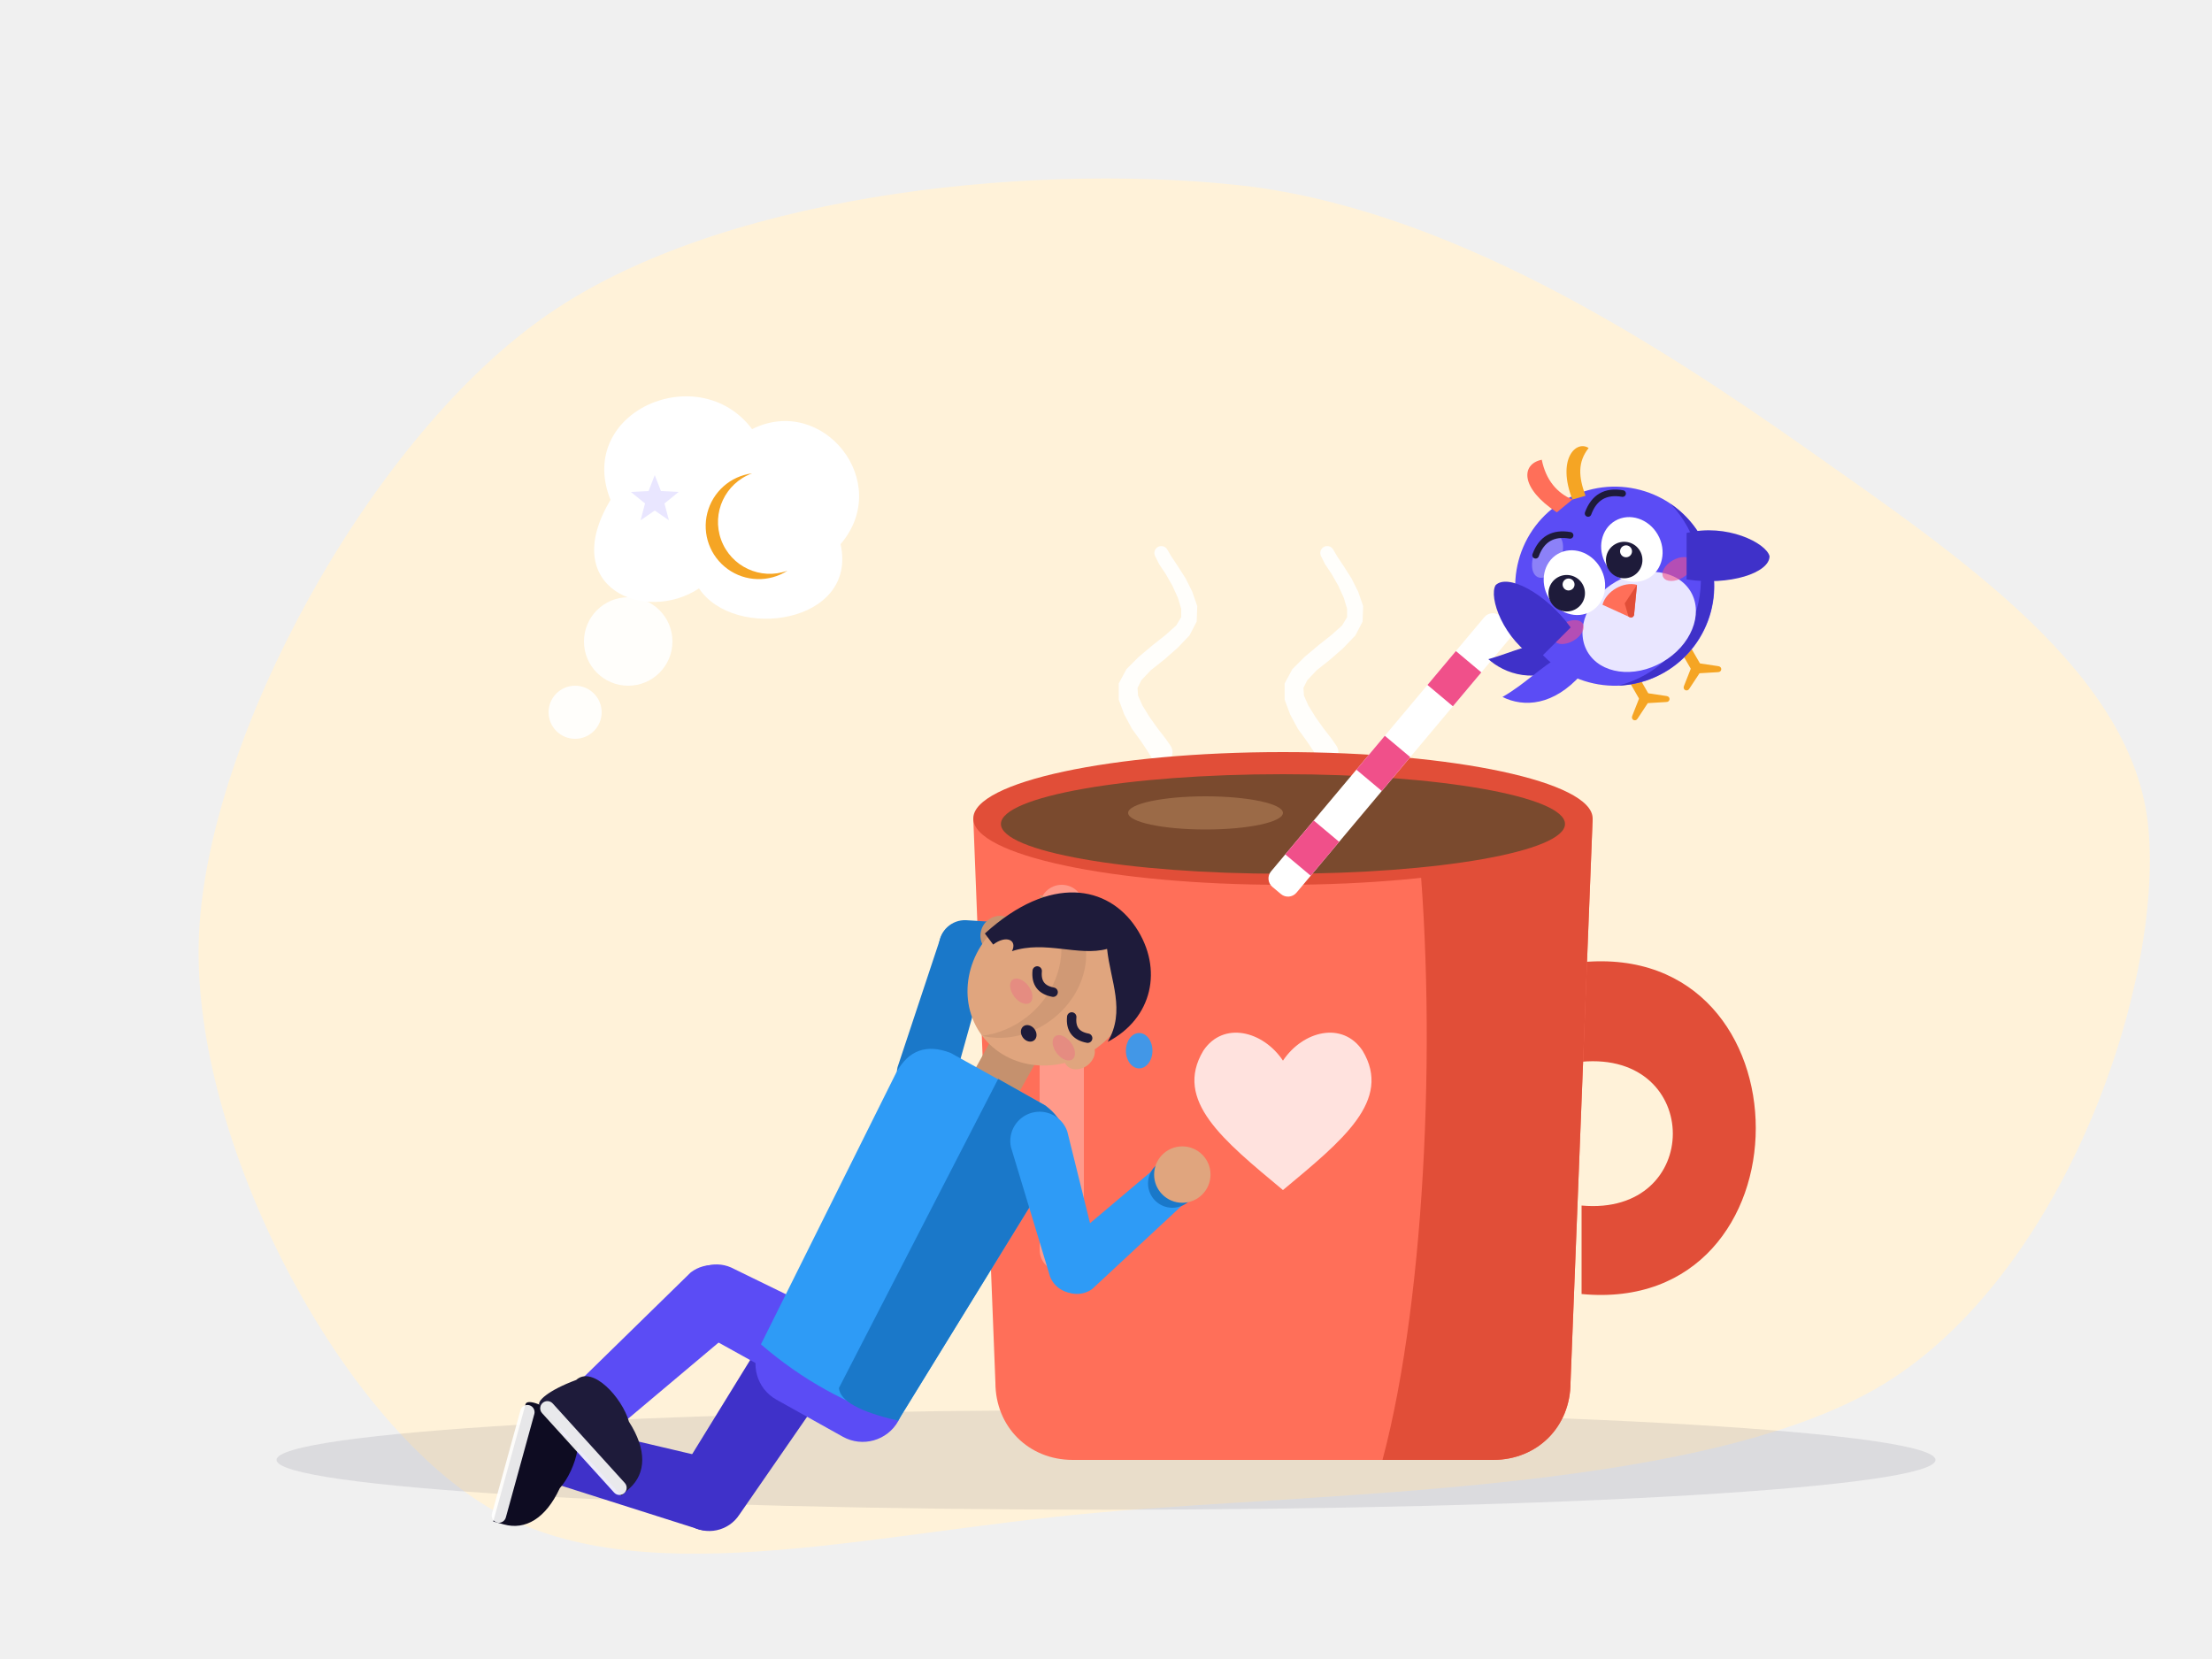
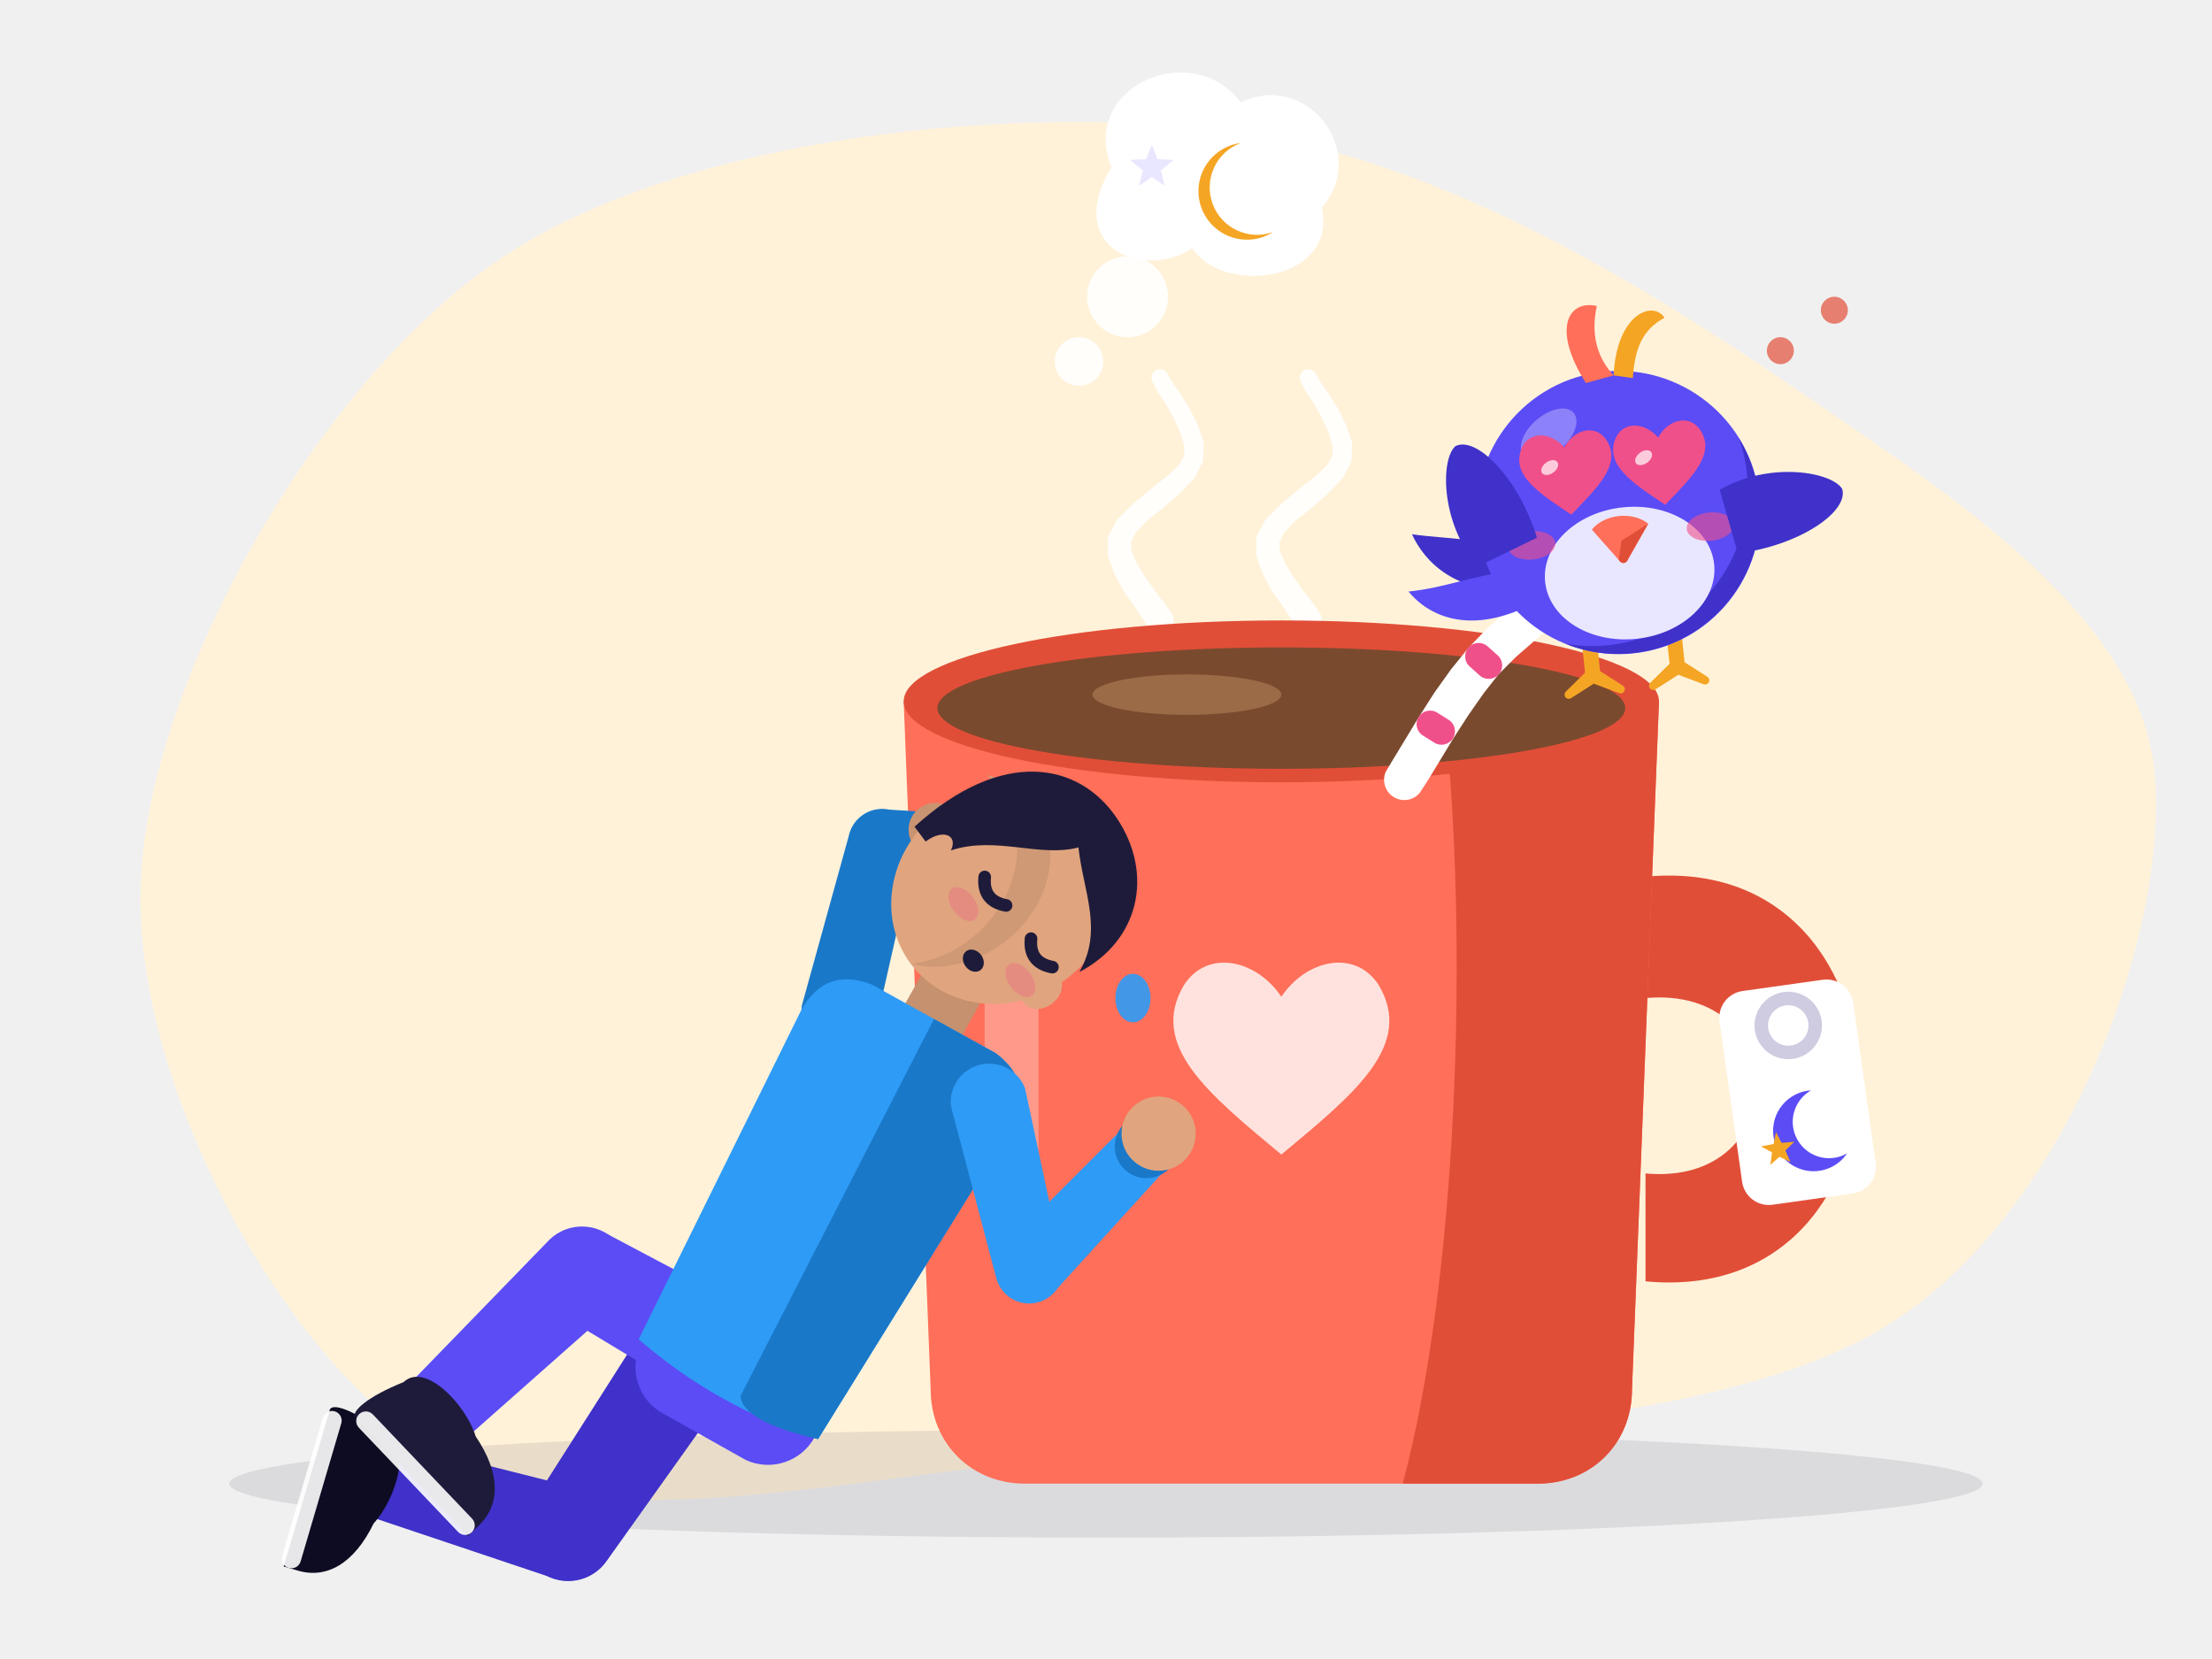
- <svg xmlns="http://www.w3.org/2000/svg" viewBox="0 0 400 300">
-   <path d="M388.5 149.8C391.1 177.8 373.8 228.7 342.2 249.3C310.6 269.9 241.5 269.7 198.9 273.5C156.4 277.2 114 289.2 86.9 271.7C59.7 254.3 34.2 204.2 36 168.6C37.8 133 66.4 80.4 97.6 57.9C128.8 35.3 185 29.5 223.2 33.4C261.4 37.3 299.2 61.8 326.8 81.2C354.3 100.6 386 121.8 388.5 149.8Z" fill="#FFF2D9" />
-   <ellipse cx="200" cy="264" rx="150" ry="9" fill="#1E1B3A" opacity="0.1" />
-   <path d="M211.7 134.9 210.8 133.6 209.4 131.8 207.9 129.7 206.6 127.6 205.8 125.8 205.7 124.4 206.4 123 208.1 121.2 210.5 119.3 212.9 117.2 215.1 114.9 216.4 112.4 216.5 109.6 215.6 107 214.4 104.6 213 102.4 211.8 100.6 211.1 99.4A1.2 1.2 0 0 0 208.9 100.6L208.9 100.6 209.6 102 210.8 103.8 212 105.9 213 108.1 213.6 110.1 213.6 111.6 212.7 113.1 210.8 114.8 208.4 116.7 205.9 118.8 203.7 121 202.3 123.6 202.3 126.5 203.3 129.2 204.7 131.8 206.3 134 207.5 135.8 208.3 137.1A2 2 0 0 0 211.7 134.9Z" fill="#FFFFFF" opacity="0.9" />
-   <path d="M241.7 134.9 240.8 133.6 239.4 131.8 237.9 129.7 236.6 127.6 235.8 125.8 235.7 124.4 236.4 123 238.1 121.2 240.5 119.3 242.9 117.2 245.1 114.9 246.4 112.4 246.5 109.6 245.6 107 244.4 104.6 243 102.4 241.8 100.6 241.1 99.4A1.2 1.2 0 0 0 238.9 100.6L238.9 100.6 239.6 102 240.8 103.8 242 105.9 243 108.1 243.6 110.1 243.6 111.6 242.7 113.1 240.8 114.8 238.4 116.7 235.9 118.8 233.7 121 232.3 123.6 232.3 126.5 233.3 129.2 234.7 131.8 236.3 134 237.5 135.8 238.3 137.1A2 2 0 0 0 241.7 134.9Z" fill="#FFFFFF" opacity="0.9" />
+ <svg xmlns="http://www.w3.org/2000/svg" viewBox="42 44 328 246">
+   <path d="M361.5 158.6C363.6 181.7 349 223.4 322.2 240.3C295.5 257.3 236.9 257.1 200.8 260.2C164.8 263.3 128.9 273.2 105.9 258.8C82.9 244.4 61.3 203.3 62.9 174.1C64.4 144.8 88.6 101.6 115.1 83.1C141.5 64.6 189.1 59.8 221.4 63C253.8 66.2 285.8 86.3 309.2 102.3C332.5 118.2 359.3 135.6 361.5 158.6Z" fill="#FFF2D9" />
+   <ellipse cx="206" cy="264" rx="130" ry="8" fill="#1E1B3A" opacity="0.1" />
+   <path d="M215.7 134.9 214.8 133.6 213.4 131.8 211.9 129.7 210.6 127.6 209.8 125.8 209.7 124.4 210.4 123 212.1 121.2 214.5 119.3 216.9 117.2 219.1 114.9 220.4 112.4 220.5 109.6 219.6 107 218.4 104.6 217 102.4 215.8 100.6 215.1 99.4A1.2 1.2 0 0 0 212.9 100.6L212.9 100.6 213.6 102 214.8 103.8 216 105.9 217 108.1 217.6 110.1 217.6 111.6 216.7 113.1 214.8 114.8 212.4 116.7 209.9 118.8 207.7 121 206.3 123.6 206.3 126.5 207.3 129.2 208.7 131.8 210.3 134 211.5 135.8 212.3 137.1A2 2 0 0 0 215.7 134.9Z" fill="#FFFFFF" opacity="0.9" />
+   <path d="M237.7 134.9 236.8 133.6 235.4 131.8 233.9 129.7 232.6 127.6 231.8 125.8 231.7 124.4 232.4 123 234.1 121.2 236.5 119.3 238.9 117.2 241.1 114.9 242.4 112.4 242.5 109.6 241.6 107 240.4 104.6 239 102.4 237.8 100.6 237.1 99.4A1.2 1.2 0 0 0 234.9 100.6L234.9 100.6 235.6 102 236.8 103.8 238 105.9 239 108.1 239.6 110.1 239.6 111.6 238.7 113.1 236.8 114.8 234.4 116.7 231.9 118.8 229.7 121 228.3 123.6 228.3 126.5 229.3 129.2 230.7 131.8 232.3 134 233.5 135.8 234.3 137.1A2 2 0 0 0 237.7 134.9Z" fill="#FFFFFF" opacity="0.9" />
+   <g transform="translate(214 76) scale(1.2)">
+     <circle cx="-10" cy="18" r="3" fill="#FFFFFF" opacity="0.9" />
+     <circle cx="-4" cy="10" r="5" fill="#FFFFFF" opacity="0.9" />
+     <path d="M-6-6C-10-16 4-22 10-14C18-18 26-8 20-1C22 8 8 10 4 4C-2 8-12 4-6-6Z" fill="#FFFFFF" />
+     <path d="M10-9A6 6 0 1 0 14 2A5 5 0 1 1 10-9Z" fill="#F5A524" />
+     <path d="M-1 -8.8 L-0.3 -7 L1.7 -6.9 L0.1 -5.6 L0.6 -3.7 L-1 -4.8 L-2.6 -3.7 L-2.1 -5.6 L-3.7 -6.9 L-1.7 -7Z" fill="#E9E6FF" />
+   </g>
  <g transform="translate(232 204)">
    <path d="M54-30C96-34 96 34 54 30L54 14C76 16 76-14 54-12Z" fill="#E14E38" />
    <path d="M-56-56L56-56L52 46C52 54 46 60 38 60L-38 60C-46 60-52 54-52 46Z" fill="#FF6F59" />
    <path d="M24-56L56-56L52 46C52 54 46 60 38 60L18 60C26 30 28-20 24-56Z" fill="#E14E38" />
    <rect x="-44" y="-44" width="8" height="70" rx="4" fill="#FFFFFF" opacity="0.3" />
    <ellipse cx="0" cy="-56" rx="56" ry="12" fill="#E14E38" />
    <ellipse cx="0" cy="-55" rx="51" ry="9" fill="#7A4A2E" />
    <ellipse cx="-14" cy="-57" rx="14" ry="3" fill="#9B6A47" />
    <g transform="translate(0 4) scale(1.8)">
      <path d="M0 4C-6-1-11-5-8-10C-6-13-2-12 0-9C2-12 6-13 8-10C11-5 6-1 0 4Z" fill="#FFFFFF" opacity="0.8" />
    </g>
  </g>
-   <g transform="translate(190 178) rotate(53.1) scale(1)" />
-   <path d="M139.8 239.2L122.8 266.8A6.5 6.5 0 0 0 133.7 273.9L152.1 247.3A7.3 7.3 0 0 0 139.8 239.2Z" fill="#3F31C9" />
-   <path d="M130 264.1L99.4 256.9A5.3 5.3 0 0 0 96.6 267.1L126.5 276.6A6.5 6.5 0 0 0 130 264.1Z" fill="#3F31C9" />
-   <g transform="translate(98 262) rotate(-254.6) scale(1 1)">
+   <g transform="translate(308 202) rotate(-8)">
+     <rect x="-10" y="-12" width="20" height="32" rx="4" fill="#FFFFFF" />
+     <circle cx="0" cy="-6" r="5" fill="#CFCBE0" />
+     <circle cx="0" cy="-6" r="3" fill="#FFFFFF" />
+     <path d="M2 4A6 6 0 1 0 6 14A5 5 0 1 1 2 4Z" fill="#5B4CF5" />
+     <path d="M-4 9.4 L-3.4 11.1 L-1.5 11.2 L-3 12.3 L-2.5 14.1 L-4 13.1 L-5.5 14.1 L-5 12.3 L-6.5 11.2 L-4.6 11.1Z" fill="#F5A524" />
+   </g>
+   <g transform="translate(190.7 176.7) rotate(53.1) scale(1.1)" />
+   <path d="M139.1 238.4L120.5 267.6A6.9 6.9 0 0 0 132 275.4L152.1 247.2A7.9 7.9 0 0 0 139.1 238.4Z" fill="#3F31C9" />
+   <path d="M128.2 264.8L95.6 256.6A5.7 5.7 0 0 0 92.4 267.4L124.3 278.1A6.9 6.9 0 0 0 128.2 264.8Z" fill="#3F31C9" />
+   <g transform="translate(94 262) rotate(-253.6) scale(1.1 1.1)">
    <path d="M-6-3C-6-7 2-7 6-5C12-4 15-1 15 3L15 5-7 5C-8 5-8 2-6-3Z" fill="#0E0C22" />
    <rect x="-7" y="3" width="22" height="2.6" rx="1.3" fill="#FFFFFF" opacity="0.9" />
  </g>
-   <path d="M172.4 196.1L179 172.5A4.7 4.7 0 0 0 170 169.8L162.3 193A5.3 5.3 0 0 0 172.4 196.1Z" fill="#1A78C9" />
-   <path d="M174.3 175.8L197.8 176.1A4.1 4.1 0 0 0 198.2 167.9L174.7 166.4A4.7 4.7 0 0 0 174.3 175.8Z" fill="#1A78C9" />
-   <circle cx="198" cy="172" r="4.4" fill="#1A78C9" />
-   <circle cx="200.4" cy="172.1" r="5.1" fill="#C5916E" />
-   <path d="M161.3 243.4L132.2 229.2A6.5 6.5 0 0 0 126.2 240.7L154.5 256.4A7.3 7.3 0 0 0 161.3 243.4Z" fill="#5B4CF5" />
-   <path d="M124.9 230.1L102.4 252.1A5.3 5.3 0 0 0 109.6 259.9L133.6 239.7A6.5 6.5 0 0 0 124.9 230.1Z" fill="#5B4CF5" />
-   <g transform="translate(106 256) rotate(47.8) scale(1 1)">
+   <path d="M171.9 195.8L177.7 170.2A5 5 0 0 0 167.9 167.8L160.9 193.1A5.7 5.7 0 0 0 171.9 195.8Z" fill="#1A78C9" />
+   <path d="M172.6 174L197.8 174.4A4.4 4.4 0 0 0 198.2 165.6L173 164A5 5 0 0 0 172.6 174Z" fill="#1A78C9" />
+   <circle cx="198" cy="170" r="4.7" fill="#1A78C9" />
+   <circle cx="200.6" cy="170.1" r="5.5" fill="#C5916E" />
+   <path d="M162.3 243L131.7 226.8A6.9 6.9 0 0 0 124.9 238.8L154.6 256.7A7.9 7.9 0 0 0 162.3 243Z" fill="#5B4CF5" />
+   <path d="M123.5 227.8L100.1 251.9A5.7 5.7 0 0 0 107.9 260.1L133.1 237.8A6.9 6.9 0 0 0 123.5 227.8Z" fill="#5B4CF5" />
+   <g transform="translate(104 256) rotate(46.4) scale(1.1 1.1)">
    <path d="M-6-3C-6-7 2-7 6-5C12-4 15-1 15 3L15 5-7 5C-8 5-8 2-6-3Z" fill="#1E1B3A" />
    <rect x="-7" y="3" width="22" height="2.6" rx="1.3" fill="#FFFFFF" opacity="0.9" />
  </g>
-   <path d="M140.4 253.1L152.4 259.8A7.3 7.3 0 0 0 159.6 246.9L147.6 240.2A7.3 7.3 0 0 0 140.4 253.1Z" fill="#5B4CF5" />
-   <path d="M182 201.6L188.7 189.6A4.5 4.5 0 0 0 180.8 185.2L174.2 197.2A4.5 4.5 0 0 0 182 201.6Z" fill="#C5916E" />
-   <path d="M137.6 243.1L162.1 193.9Q165.4 187.9 171.9 190.4L189 199.9Q194.6 204.1 191.2 210.1L162.4 256.9Q148.6 252.6 137.6 243.1Z" fill="#2E9BF6" />
-   <path d="M151.7 251L180.5 195.1L189 199.9Q194.6 204.1 191.2 210.1L162.4 256.9Q152 254.5 151.7 251Z" fill="#1A78C9" />
-   <g transform="translate(190 178) rotate(53.1) scale(1)">
+   <path d="M139.8 253.3L152.6 260.5A7.9 7.9 0 0 0 160.2 246.7L147.4 239.5A7.9 7.9 0 0 0 139.8 253.3Z" fill="#5B4CF5" />
+   <path d="M182.2 202L189.3 189.2A4.8 4.8 0 0 0 180.9 184.5L173.7 197.3A4.8 4.8 0 0 0 182.2 202Z" fill="#C5916E" />
+   <path d="M136.7 242.6L160.8 193.8Q164.4 187.3 171.3 190L189.7 200.2Q195.6 204.7 192 211.1L163.3 257.4Q148.5 252.8 136.7 242.6Z" fill="#2E9BF6" />
+   <path d="M151.8 251L180.5 195.1L189.7 200.2Q195.6 204.7 192 211.1L163.3 257.4Q152.1 254.8 151.8 251Z" fill="#1A78C9" />
+   <g transform="translate(190.7 176.7) rotate(53.1) scale(1.1)">
    <circle cx="-12.5" cy="2" r="3.6" fill="#C99471" />
    <ellipse cx="0" cy="0" rx="14.2" ry="15.5" fill="#E0A57E" />
    <path d="M-14.2 -8A14.2 15.5 0 0 1 0 15.5A12 14 0 0 0 -14.2 -8Z" fill="#D09975" />
    <ellipse cx="13.3" cy="3.5" rx="2.4" ry="3" fill="#E0A57E" />
    <path d="M-3.4 0.5Q-1 2.7 1.4 0.5" fill="none" stroke="#1E1B3A" stroke-width="1.7" stroke-linecap="round" stroke-linejoin="round" />
    <path d="M7 0.5Q9.4 2.7 11.8 0.5" fill="none" stroke="#1E1B3A" stroke-width="1.7" stroke-linecap="round" stroke-linejoin="round" />
    <ellipse cx="4.7" cy="8.5" rx="1.6" ry="1.3" fill="#1E1B3A" />
    <ellipse cx="-2.2" cy="5" rx="2.6" ry="1.6" fill="#F0508A" opacity="0.3" />
    <ellipse cx="10.6" cy="5" rx="2.6" ry="1.6" fill="#F0508A" opacity="0.3" />
    <g transform="scale(1 1)">
      <path d="M-14.5 4C-16-12-8-19 1-18.5C10-18 16-11 14.5-2C12-8 6-9 1-12C-1-7-7-4-9 2C-10 0-12 1-12 4Z" fill="#1E1B3A" />
    </g>
  </g>
-   <path d="M182.8 207.4L189.9 230.9A4.7 4.7 0 0 0 198.9 228.4L193 204.6A5.3 5.3 0 0 0 182.8 207.4Z" fill="#2E9BF6" />
-   <path d="M197.5 233.1L214.7 217.1A4.1 4.1 0 0 0 209.3 210.9L191.3 226.1A4.7 4.7 0 0 0 197.5 233.1Z" fill="#2E9BF6" />
-   <circle cx="212" cy="214" r="4.4" fill="#1A78C9" />
-   <circle cx="213.8" cy="212.4" r="5.1" fill="#E0A57E" />
-   <ellipse cx="206" cy="190" rx="2.4" ry="3.2" fill="#2E9BF6" opacity="0.9" />
-   <g transform="translate(120 100) scale(1.6)">
-     <circle cx="-10" cy="18" r="3" fill="#FFFFFF" opacity="0.9" />
-     <circle cx="-4" cy="10" r="5" fill="#FFFFFF" opacity="0.9" />
-     <path d="M-6-6C-10-16 4-22 10-14C18-18 26-8 20-1C22 8 8 10 4 4C-2 8-12 4-6-6Z" fill="#FFFFFF" />
-     <path d="M10-9A6 6 0 1 0 14 2A5 5 0 1 1 10-9Z" fill="#F5A524" />
-     <path d="M-1 -8.8 L-0.3 -7 L1.7 -6.9 L0.1 -5.6 L0.6 -3.7 L-1 -4.8 L-2.6 -3.7 L-2.1 -5.6 L-3.7 -6.9 L-1.7 -7Z" fill="#E9E6FF" />
-   </g>
-   <g transform="translate(272 112) rotate(40)">
-     <rect x="-3" y="0" width="6" height="64" rx="2" fill="#FFFFFF" />
-     <rect x="-3" y="10" width="6" height="8" fill="#F0508A" />
-     <rect x="-3" y="30" width="6" height="8" fill="#F0508A" />
-     <rect x="-3" y="50" width="6" height="8" fill="#F0508A" />
-   </g>
-   <g transform="translate(292 106) rotate(-30) scale(0.6)">
+   <path d="M183 208L189.7 233.4A5 5 0 0 0 199.5 231.1L194 205.4A5.7 5.7 0 0 0 183 208Z" fill="#2E9BF6" />
+   <path d="M198.2 235.7L215.2 217A4.4 4.4 0 0 0 208.8 211L191 228.8A5 5 0 0 0 198.2 235.7Z" fill="#2E9BF6" />
+   <circle cx="212" cy="214" r="4.7" fill="#1A78C9" />
+   <circle cx="213.8" cy="212.1" r="5.5" fill="#E0A57E" />
+   <ellipse cx="210" cy="192" rx="2.6" ry="3.6" fill="#2E9BF6" opacity="0.9" />
+   <path d="M252.5 161.6 253.8 159.6 255.5 156.8 257.5 153.5 259.7 150.1 262 146.8 264.2 144 266.8 141.4 269.9 138.7 273.1 136 276.3 133.6 278.9 131.5 280.9 129.9A3 3 0 0 0 277.1 125.3L277.1 125.3 275.2 126.8 272.6 128.8 269.4 131.3 266 134.1 262.7 137 259.8 140 257.2 143.2 254.7 146.7 252.4 150.3 250.4 153.6 248.7 156.4 247.5 158.4A3 3 0 0 0 252.5 161.6Z" fill="#FFFFFF" />
+   <rect x="251.9" y="149.9" width="6" height="4" rx="2" fill="#F0508A" transform="rotate(32.1 254.9 151.9)" />
+   <rect x="259" y="140" width="6" height="4" rx="2" fill="#F0508A" transform="rotate(41.8 262 142)" />
+   <rect x="268.2" y="131.7" width="6" height="4" rx="2" fill="#F0508A" transform="rotate(51.3 271.2 133.7)" />
+   <g transform="translate(282 120) rotate(-6) scale(0.7)">
    <path d="M-22 14C-36 14-42 6-44 0C-36 2-30 2-24 6Z" fill="#3F31C9" />
    <path d="M-22 18C-34 22-42 18-46 12C-38 12-32 10-24 10Z" fill="#5B4CF5" />
    <g transform="translate(-9 25)">
      <rect x="-1.6" y="0" width="3.2" height="10" rx="1.6" fill="#F5A524" />
      <path d="M-1.6 8L-6 11.5C-7 12.3-6 13.6-5 13L0 10.5 5 13C6 13.6 7 12.3 6 11.5L1.6 8Z" fill="#F5A524" />
    </g>
    <g transform="translate(9 25)">
      <rect x="-1.6" y="0" width="3.2" height="10" rx="1.6" fill="#F5A524" />
      <path d="M-1.6 8L-6 11.5C-7 12.3-6 13.6-5 13L0 10.5 5 13C6 13.6 7 12.3 6 11.5L1.6 8Z" fill="#F5A524" />
    </g>
    <circle cx="0" cy="0" r="30" fill="#5B4CF5" />
    <path d="M27 -13A30 30 0 0 1-14 26.5A33 33 0 0 0 27-13Z" fill="#3F31C9" />
    <ellipse cx="1" cy="13" rx="18" ry="14" fill="#E9E6FF" />
    <ellipse cx="-13" cy="-18" rx="7" ry="4" fill="#FFFFFF" opacity="0.3" transform="rotate(-35 -13 -18)" />
    <path d="M-4-28C-10-40-6-46 0-44C-2-38-1-33 2-29Z" fill="#FF6F59" />
    <path d="M2-29C4-42 12-44 14-40C9-38 7-34 6-28Z" fill="#F5A524" />
-     <ellipse cx="-10" cy="-7" rx="9" ry="10" fill="#FFFFFF" />
-     <circle cx="-13.6" cy="-5.4" r="5.5" fill="#1E1B3A" />
-     <circle cx="-11.8" cy="-7.4" r="1.8" fill="#FFFFFF" />
-     <ellipse cx="10" cy="-7" rx="9" ry="10" fill="#FFFFFF" />
-     <circle cx="6.4" cy="-5.4" r="5.5" fill="#1E1B3A" />
-     <circle cx="8.2" cy="-7.4" r="1.8" fill="#FFFFFF" />
-     <path d="M-16 -20Q-10 -25 -4 -20" fill="none" stroke="#1E1B3A" stroke-width="2" stroke-linecap="round" stroke-linejoin="round" />
-     <path d="M4 -23Q10 -28 16 -23" fill="none" stroke="#1E1B3A" stroke-width="2" stroke-linecap="round" stroke-linejoin="round" />
+     <g transform="translate(-10 -5) scale(1.1)">
+       <path d="M0 4C-6-1-11-5-8-10C-6-13-2-12 0-9C2-12 6-13 8-10C11-5 6-1 0 4Z" fill="#F0508A" />
+     </g>
+     <ellipse cx="-13.5" cy="-11" rx="2" ry="1.3" fill="#FFFFFF" opacity="0.7" transform="rotate(-30 -13.5 -11)" />
+     <g transform="translate(10 -5) scale(1.1)">
+       <path d="M0 4C-6-1-11-5-8-10C-6-13-2-12 0-9C2-12 6-13 8-10C11-5 6-1 0 4Z" fill="#F0508A" />
+     </g>
+     <ellipse cx="6.5" cy="-11" rx="2" ry="1.3" fill="#FFFFFF" opacity="0.7" transform="rotate(-30 6.5 -11)" />
    <ellipse cx="-19" cy="5" rx="5" ry="3" fill="#F0508A" opacity="0.6" />
    <ellipse cx="19" cy="5" rx="5" ry="3" fill="#F0508A" opacity="0.6" />
    <path d="M-6 3C-3 0 3 0 6 3L1 10C0.5 11-0.5 11-1 10Z" fill="#FF6F59" />
    <path d="M0 6L6 3L1 10C0.5 11-0.5 11-1 10Z" fill="#E14E38" />
-     <g transform="translate(-25 4) rotate(255)">
+     <g transform="translate(-25 4) rotate(250)">
      <path d="M-2-7C10-10 22-4 23 0C23 5 11 9-2 7Z" fill="#3F31C9" />
    </g>
-     <g transform="translate(25 4) rotate(30)">
+     <g transform="translate(25 4) rotate(-10)">
      <path d="M-2-7C10-10 22-4 23 0C23 5 11 9-2 7Z" fill="#3F31C9" />
    </g>
  </g>
+   <circle cx="306" cy="96" r="2" fill="#E14E38" opacity="0.7" />
+   <circle cx="314" cy="90" r="2" fill="#E14E38" opacity="0.7" />
</svg>
